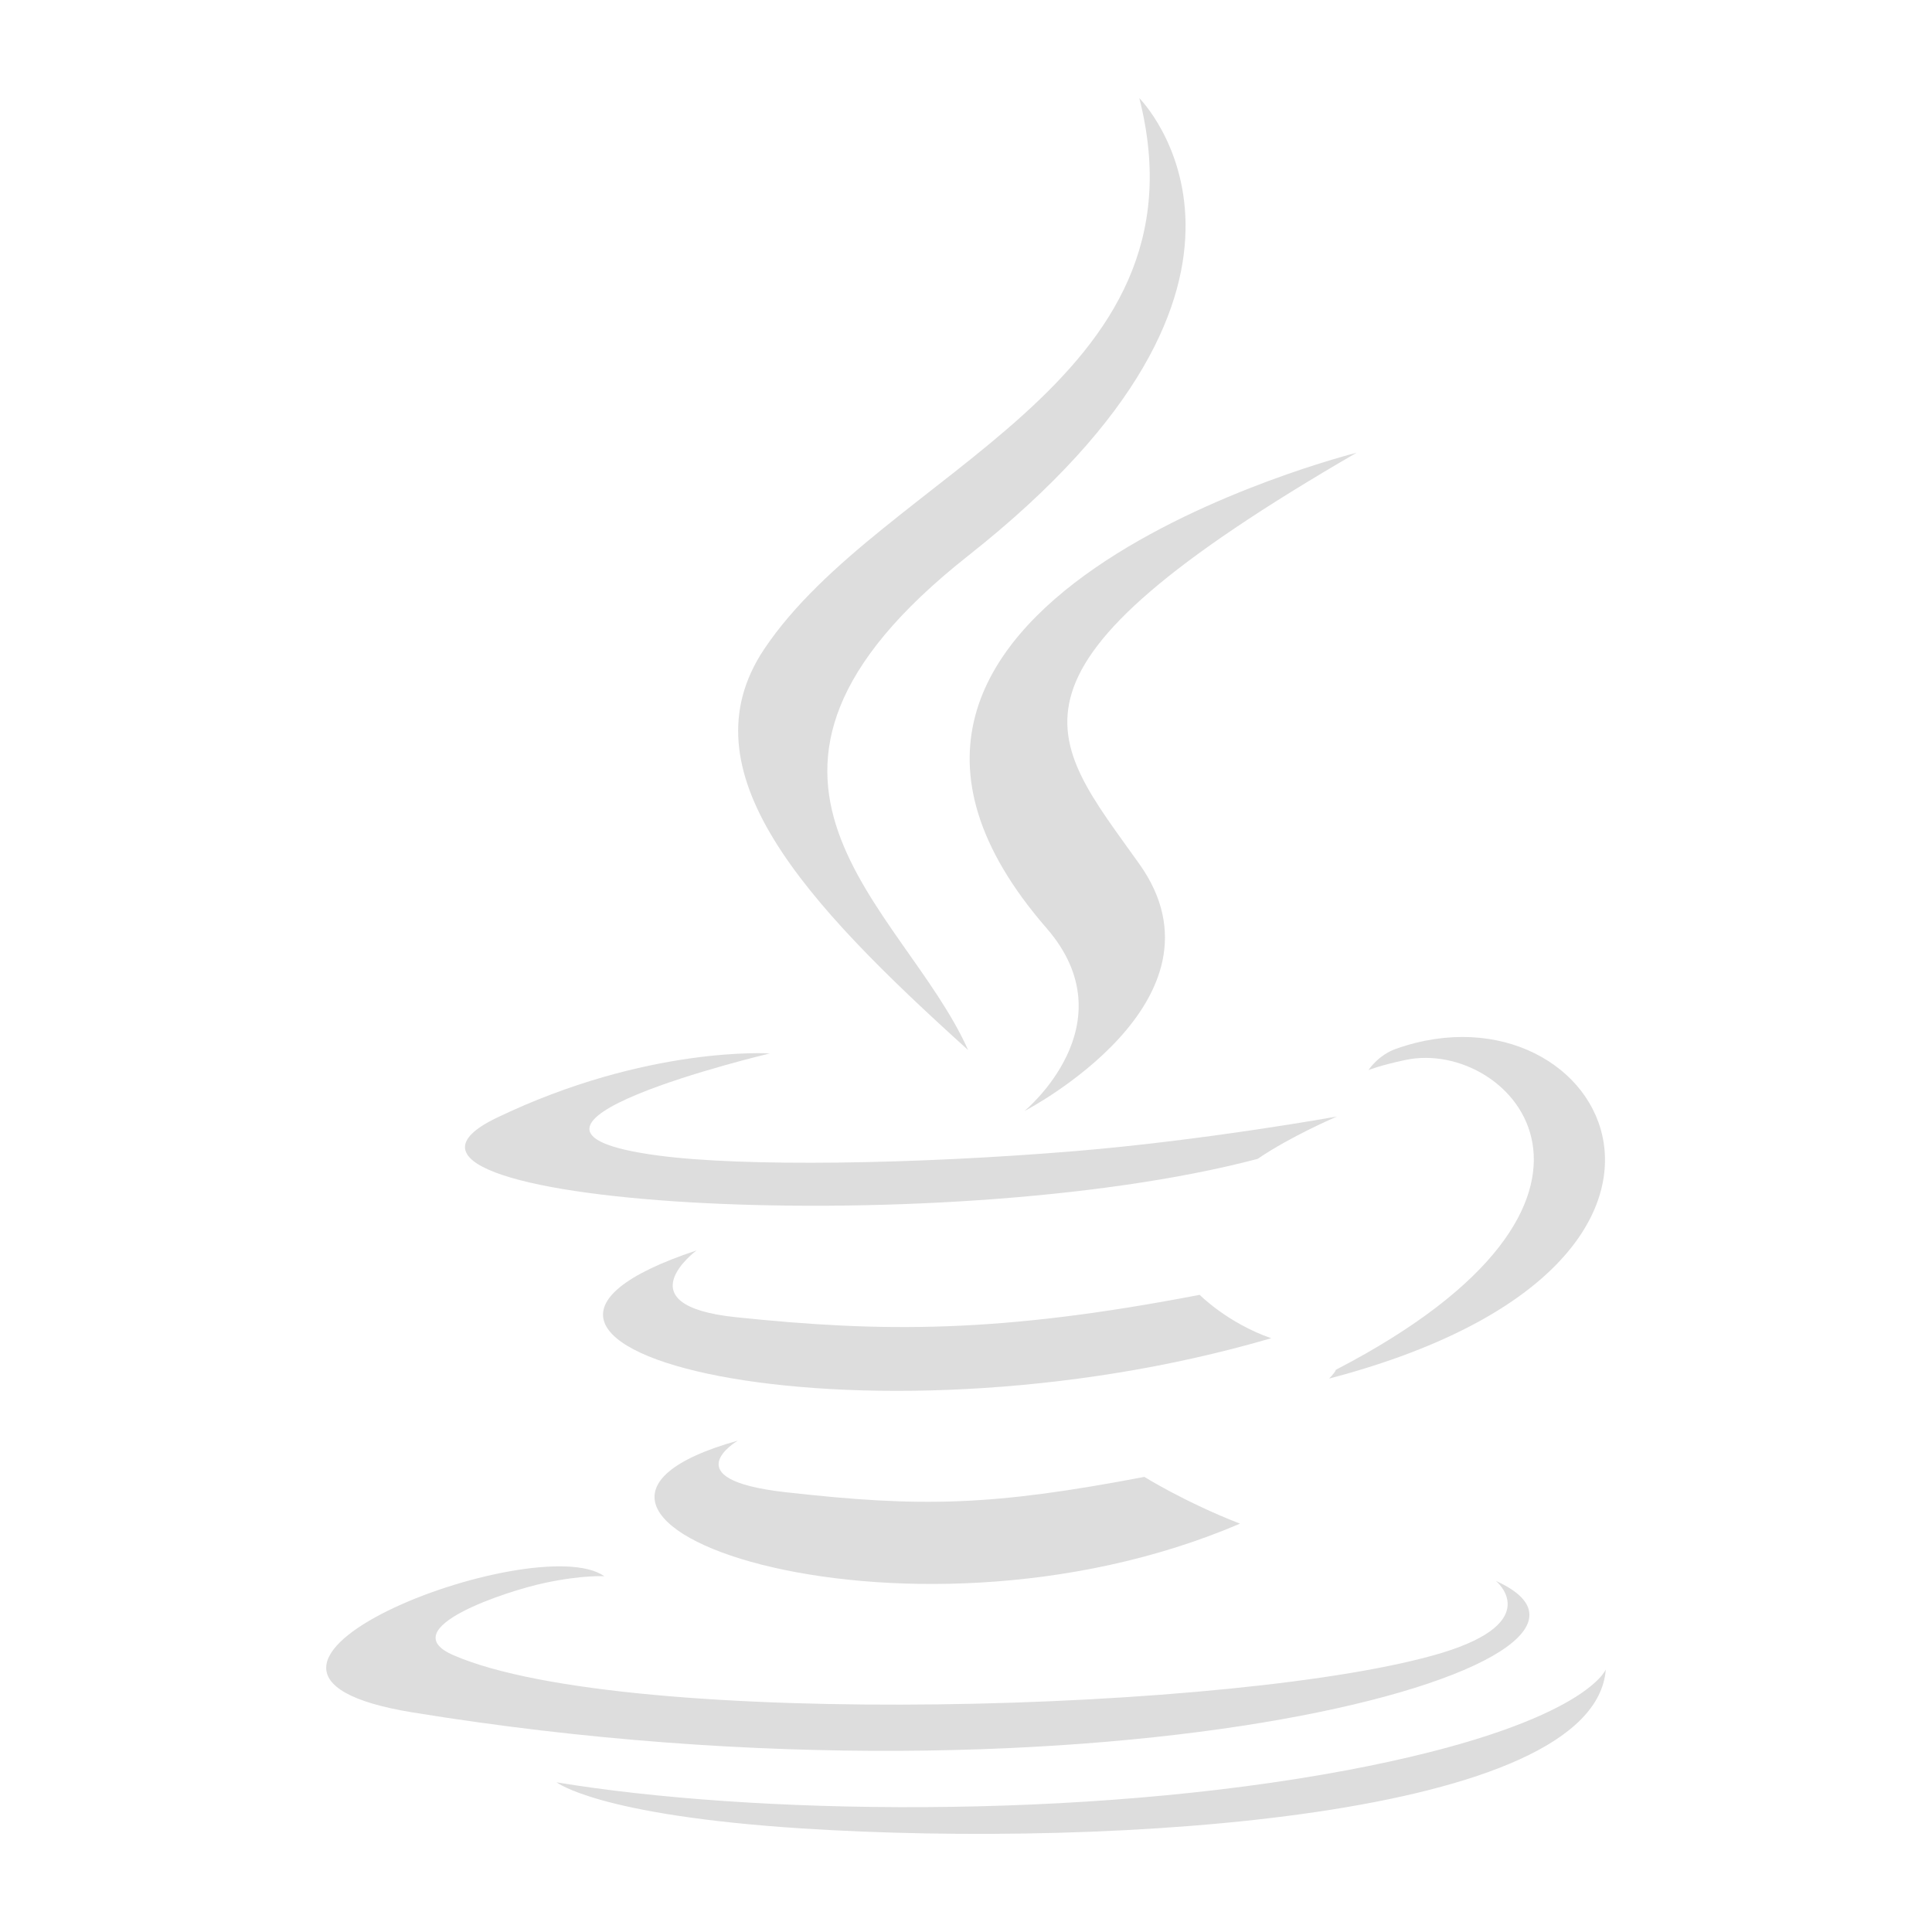
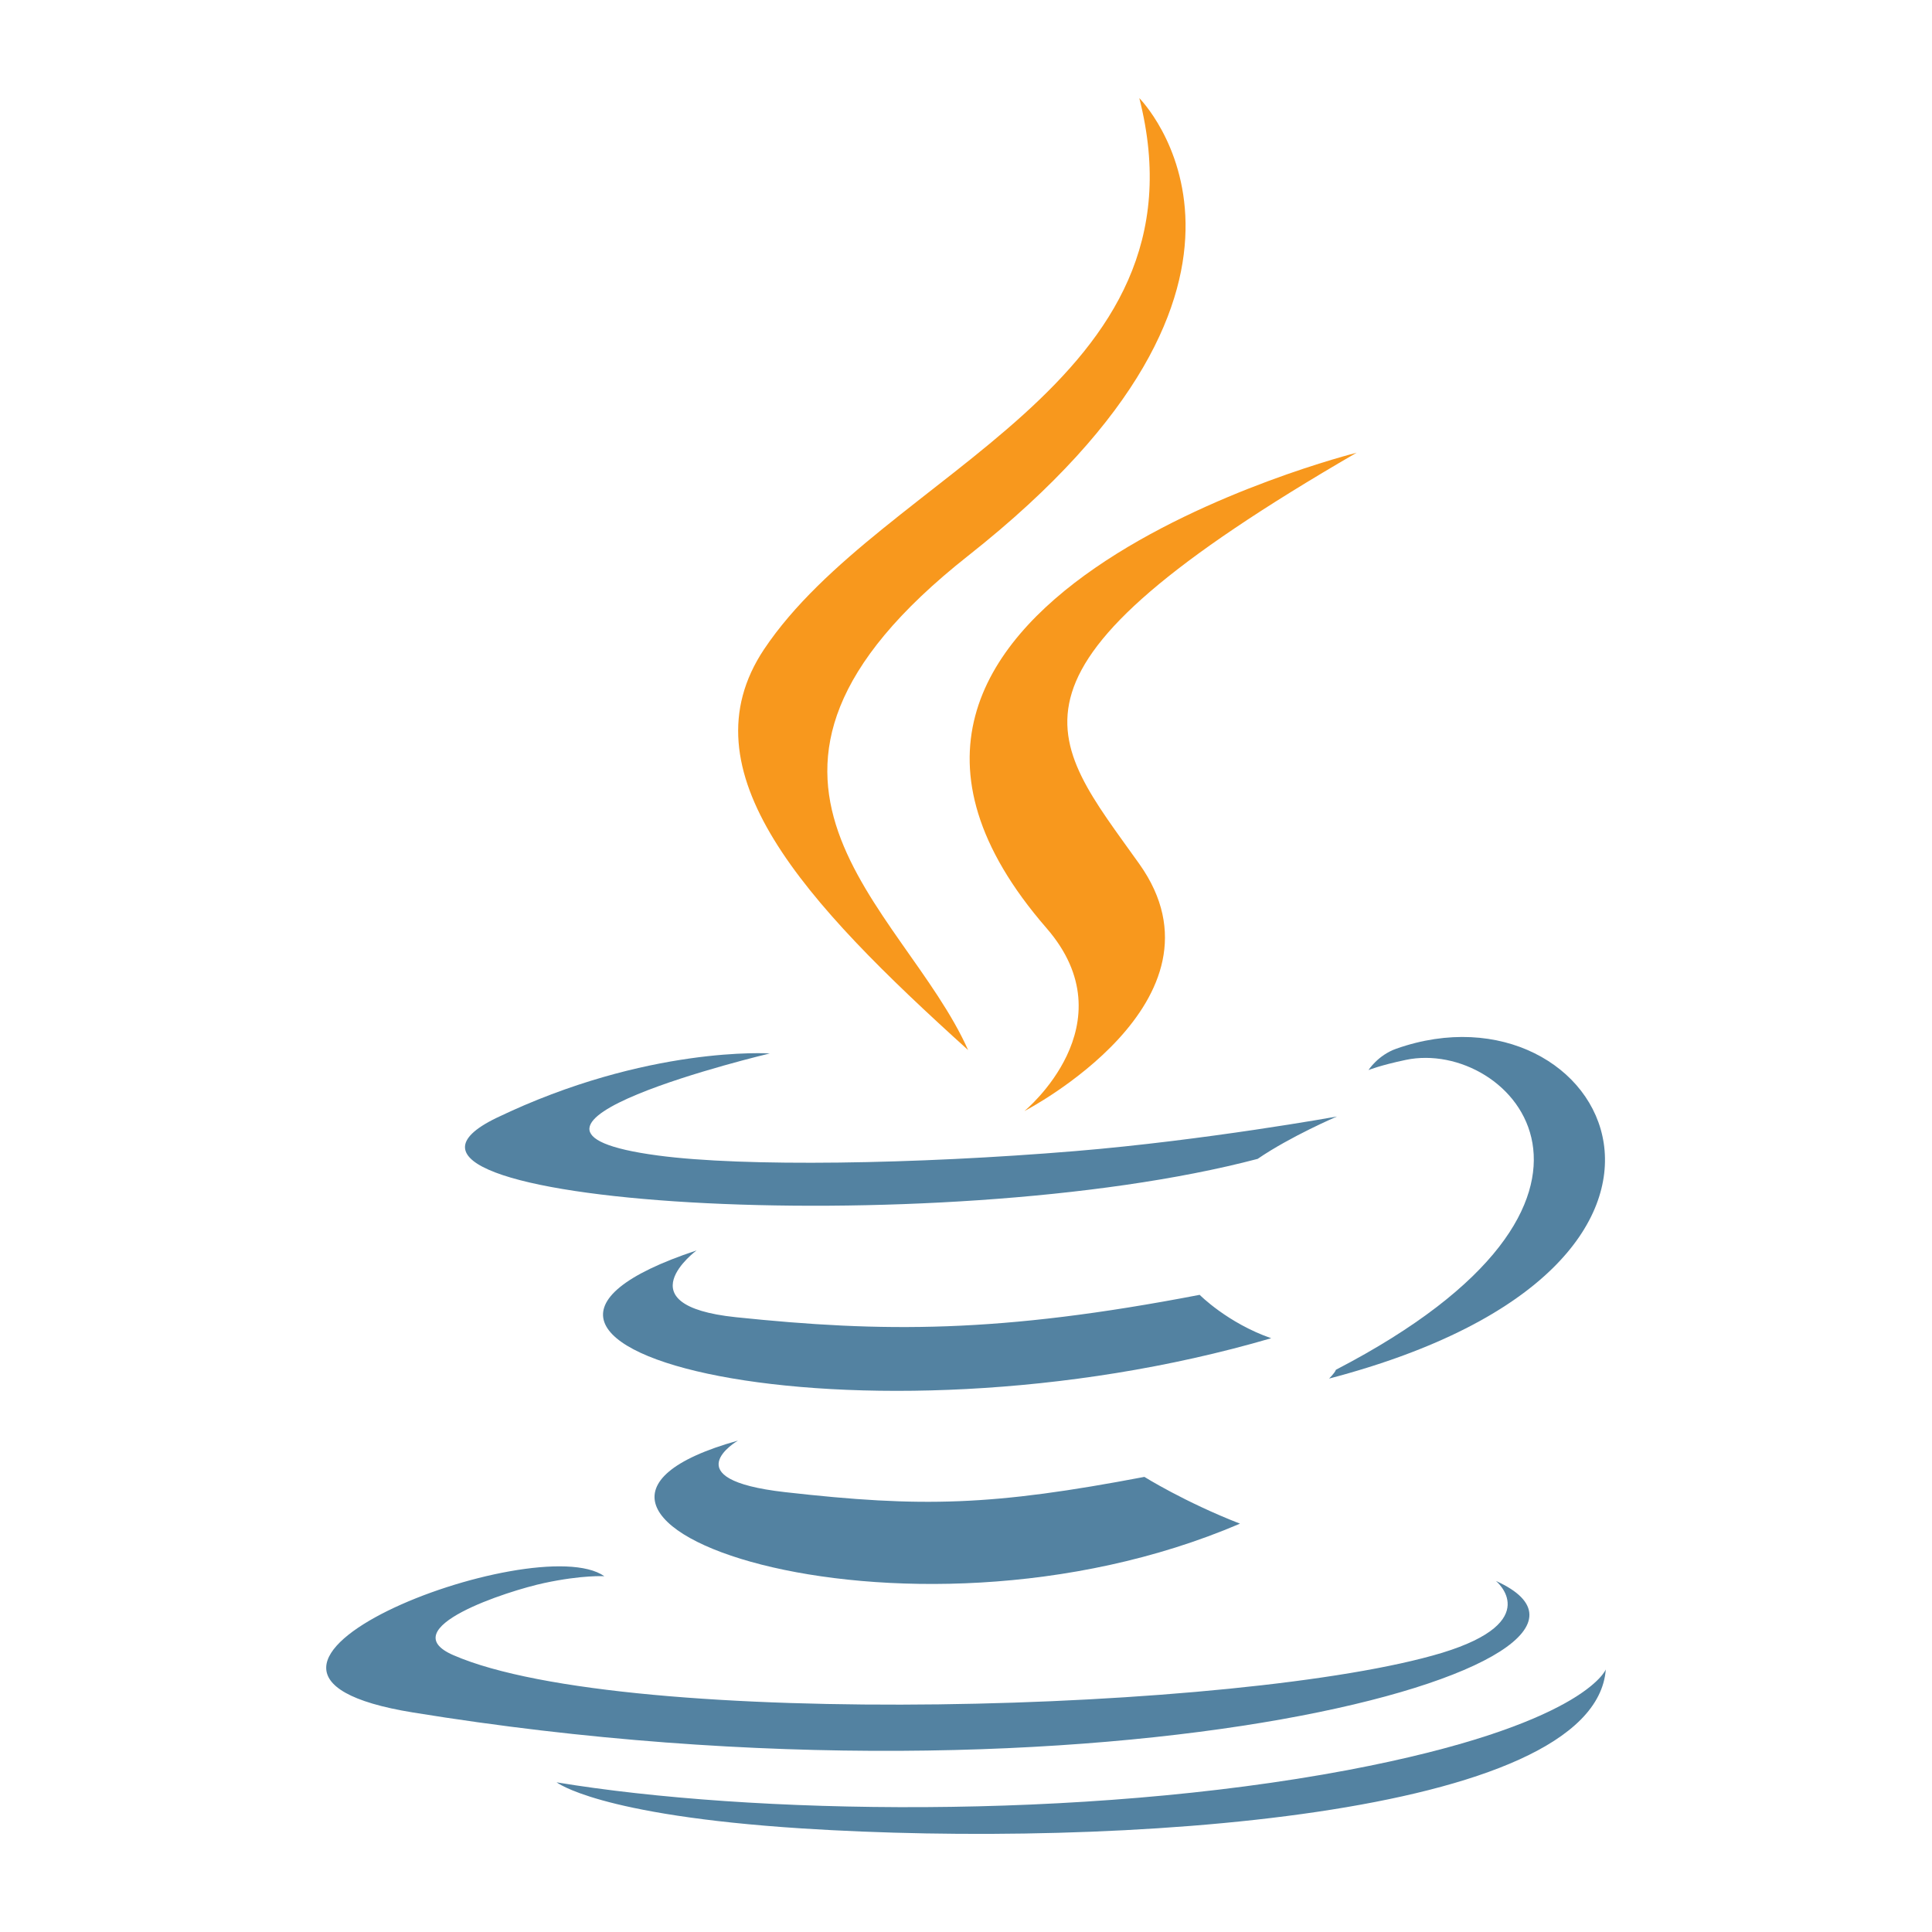
<svg xmlns="http://www.w3.org/2000/svg" height="512px" style="enable-background:new 0 0 512 512;" version="1.1" viewBox="0 0 512 512" width="512px" xml:space="preserve">
  <g id="_x31_81-java">
    <g>
-       <path d="M333.283,307.117c8.807-6.02,21.023-11.23,21.023-11.23s-34.768,6.29-69.357,9.165    c-42.315,3.503-87.775,4.221-110.595,1.167c-53.996-7.187,29.647-27.044,29.647-27.044s-32.433-2.154-72.413,17.07    C84.422,319.066,248.383,329.487,333.283,307.117z" style="fill:#ddd;" />
-       <path d="M256.56,278.277c-17.07-38.362-74.659-72.054,0-130.99C349.727,73.797,301.93,26,301.93,26    c19.316,75.917-67.92,98.917-99.456,146.084C181.001,204.337,212.986,238.927,256.56,278.277z" style="fill:#ddd;" />
-       <path d="M359.518,119.975c0.09,0-157.403,39.351-82.205,125.958c22.191,25.516-5.84,48.516-5.84,48.516    s56.332-29.108,30.457-65.495C277.762,194.993,259.254,178.103,359.518,119.975z" style="fill:#ddd;" />
-       <path d="M354.039,362.999c-0.449,1.078-1.797,2.247-1.797,2.336    c115.266-30.277,72.861-106.824,17.787-87.416c-4.852,1.707-7.365,5.66-7.365,5.66s3.053-1.259,9.883-2.696    C400.396,275.044,440.377,318.168,354.039,362.999L354.039,362.999z" style="fill:#ddd;" />
-       <path d="M396.443,418.971c0,0,13.027,10.692-14.285,19.047c-52.018,15.722-216.339,20.483-261.979,0.63    c-16.441-7.099,14.374-17.072,24.078-19.137c10.061-2.157,15.901-1.799,15.901-1.799c-18.238-12.847-117.963,25.247-50.671,36.119    C292.945,483.657,444.061,440.443,396.443,418.971L396.443,418.971z" style="fill:#ddd;" />
-       <path d="M195.557,381.776c-70.706,19.766,43.035,60.555,133.055,22.011    c-14.732-5.748-25.334-12.397-25.334-12.397c-40.16,7.637-58.756,8.175-95.233,4.043    C177.948,392.019,195.557,381.776,195.557,381.776L195.557,381.776z" style="fill:#ddd;" />
-       <path d="M357.092,469.103c-70.705,13.296-157.941,11.771-209.602,3.233c0-0.088,10.602,8.716,65.046,12.22    c82.834,5.302,210.051-2.966,213.016-42.136C425.553,442.42,419.803,457.245,357.092,469.103L357.092,469.103z" style="fill:#ddd;" />
-       <path d="M317.922,343.144c-53.188,10.243-84.003,9.973-122.904,5.93    c-30.098-3.145-10.422-17.698-10.422-17.698c-77.982,25.874,43.304,55.164,152.281,23.269    C325.289,350.601,317.922,343.144,317.922,343.144z" style="fill:#ddd;" />
+       <path d="M333.283,307.117c8.807-6.02,21.023-11.23,21.023-11.23s-34.768,6.29-69.357,9.165    c-42.315,3.503-87.775,4.221-110.595,1.167c-53.996-7.187,29.647-27.044,29.647-27.044s-32.433-2.154-72.413,17.07    C84.422,319.066,248.383,329.487,333.283,307.117z" style="fill:#5382A1;" />
+       <path d="M256.56,278.277c-17.07-38.362-74.659-72.054,0-130.99C349.727,73.797,301.93,26,301.93,26    c19.316,75.917-67.92,98.917-99.456,146.084C181.001,204.337,212.986,238.927,256.56,278.277z" style="fill:#F8981D;" />
+       <path d="M359.518,119.975c0.09,0-157.403,39.351-82.205,125.958c22.191,25.516-5.84,48.516-5.84,48.516    s56.332-29.108,30.457-65.495C277.762,194.993,259.254,178.103,359.518,119.975z" style="fill:#F8981D;" />
+       <path d="M354.039,362.999c-0.449,1.078-1.797,2.247-1.797,2.336    c115.266-30.277,72.861-106.824,17.787-87.416c-4.852,1.707-7.365,5.66-7.365,5.66s3.053-1.259,9.883-2.696    C400.396,275.044,440.377,318.168,354.039,362.999L354.039,362.999z" style="fill:#5382A1;" />
+       <path d="M396.443,418.971c0,0,13.027,10.692-14.285,19.047c-52.018,15.722-216.339,20.483-261.979,0.63    c-16.441-7.099,14.374-17.072,24.078-19.137c10.061-2.157,15.901-1.799,15.901-1.799c-18.238-12.847-117.963,25.247-50.671,36.119    C292.945,483.657,444.061,440.443,396.443,418.971L396.443,418.971z" style="fill:#5382A1;" />
+       <path d="M195.557,381.776c-70.706,19.766,43.035,60.555,133.055,22.011    c-14.732-5.748-25.334-12.397-25.334-12.397c-40.16,7.637-58.756,8.175-95.233,4.043    C177.948,392.019,195.557,381.776,195.557,381.776L195.557,381.776z" style="fill:#5382A1;" />
+       <path d="M357.092,469.103c-70.705,13.296-157.941,11.771-209.602,3.233c0-0.088,10.602,8.716,65.046,12.22    c82.834,5.302,210.051-2.966,213.016-42.136C425.553,442.42,419.803,457.245,357.092,469.103L357.092,469.103z" style="fill:#5382A1;" />
+       <path d="M317.922,343.144c-53.188,10.243-84.003,9.973-122.904,5.93    c-30.098-3.145-10.422-17.698-10.422-17.698c-77.982,25.874,43.304,55.164,152.281,23.269    C325.289,350.601,317.922,343.144,317.922,343.144z" style="fill:#5382A1;" />
    </g>
  </g>
  <g id="Layer_1" />
</svg>
